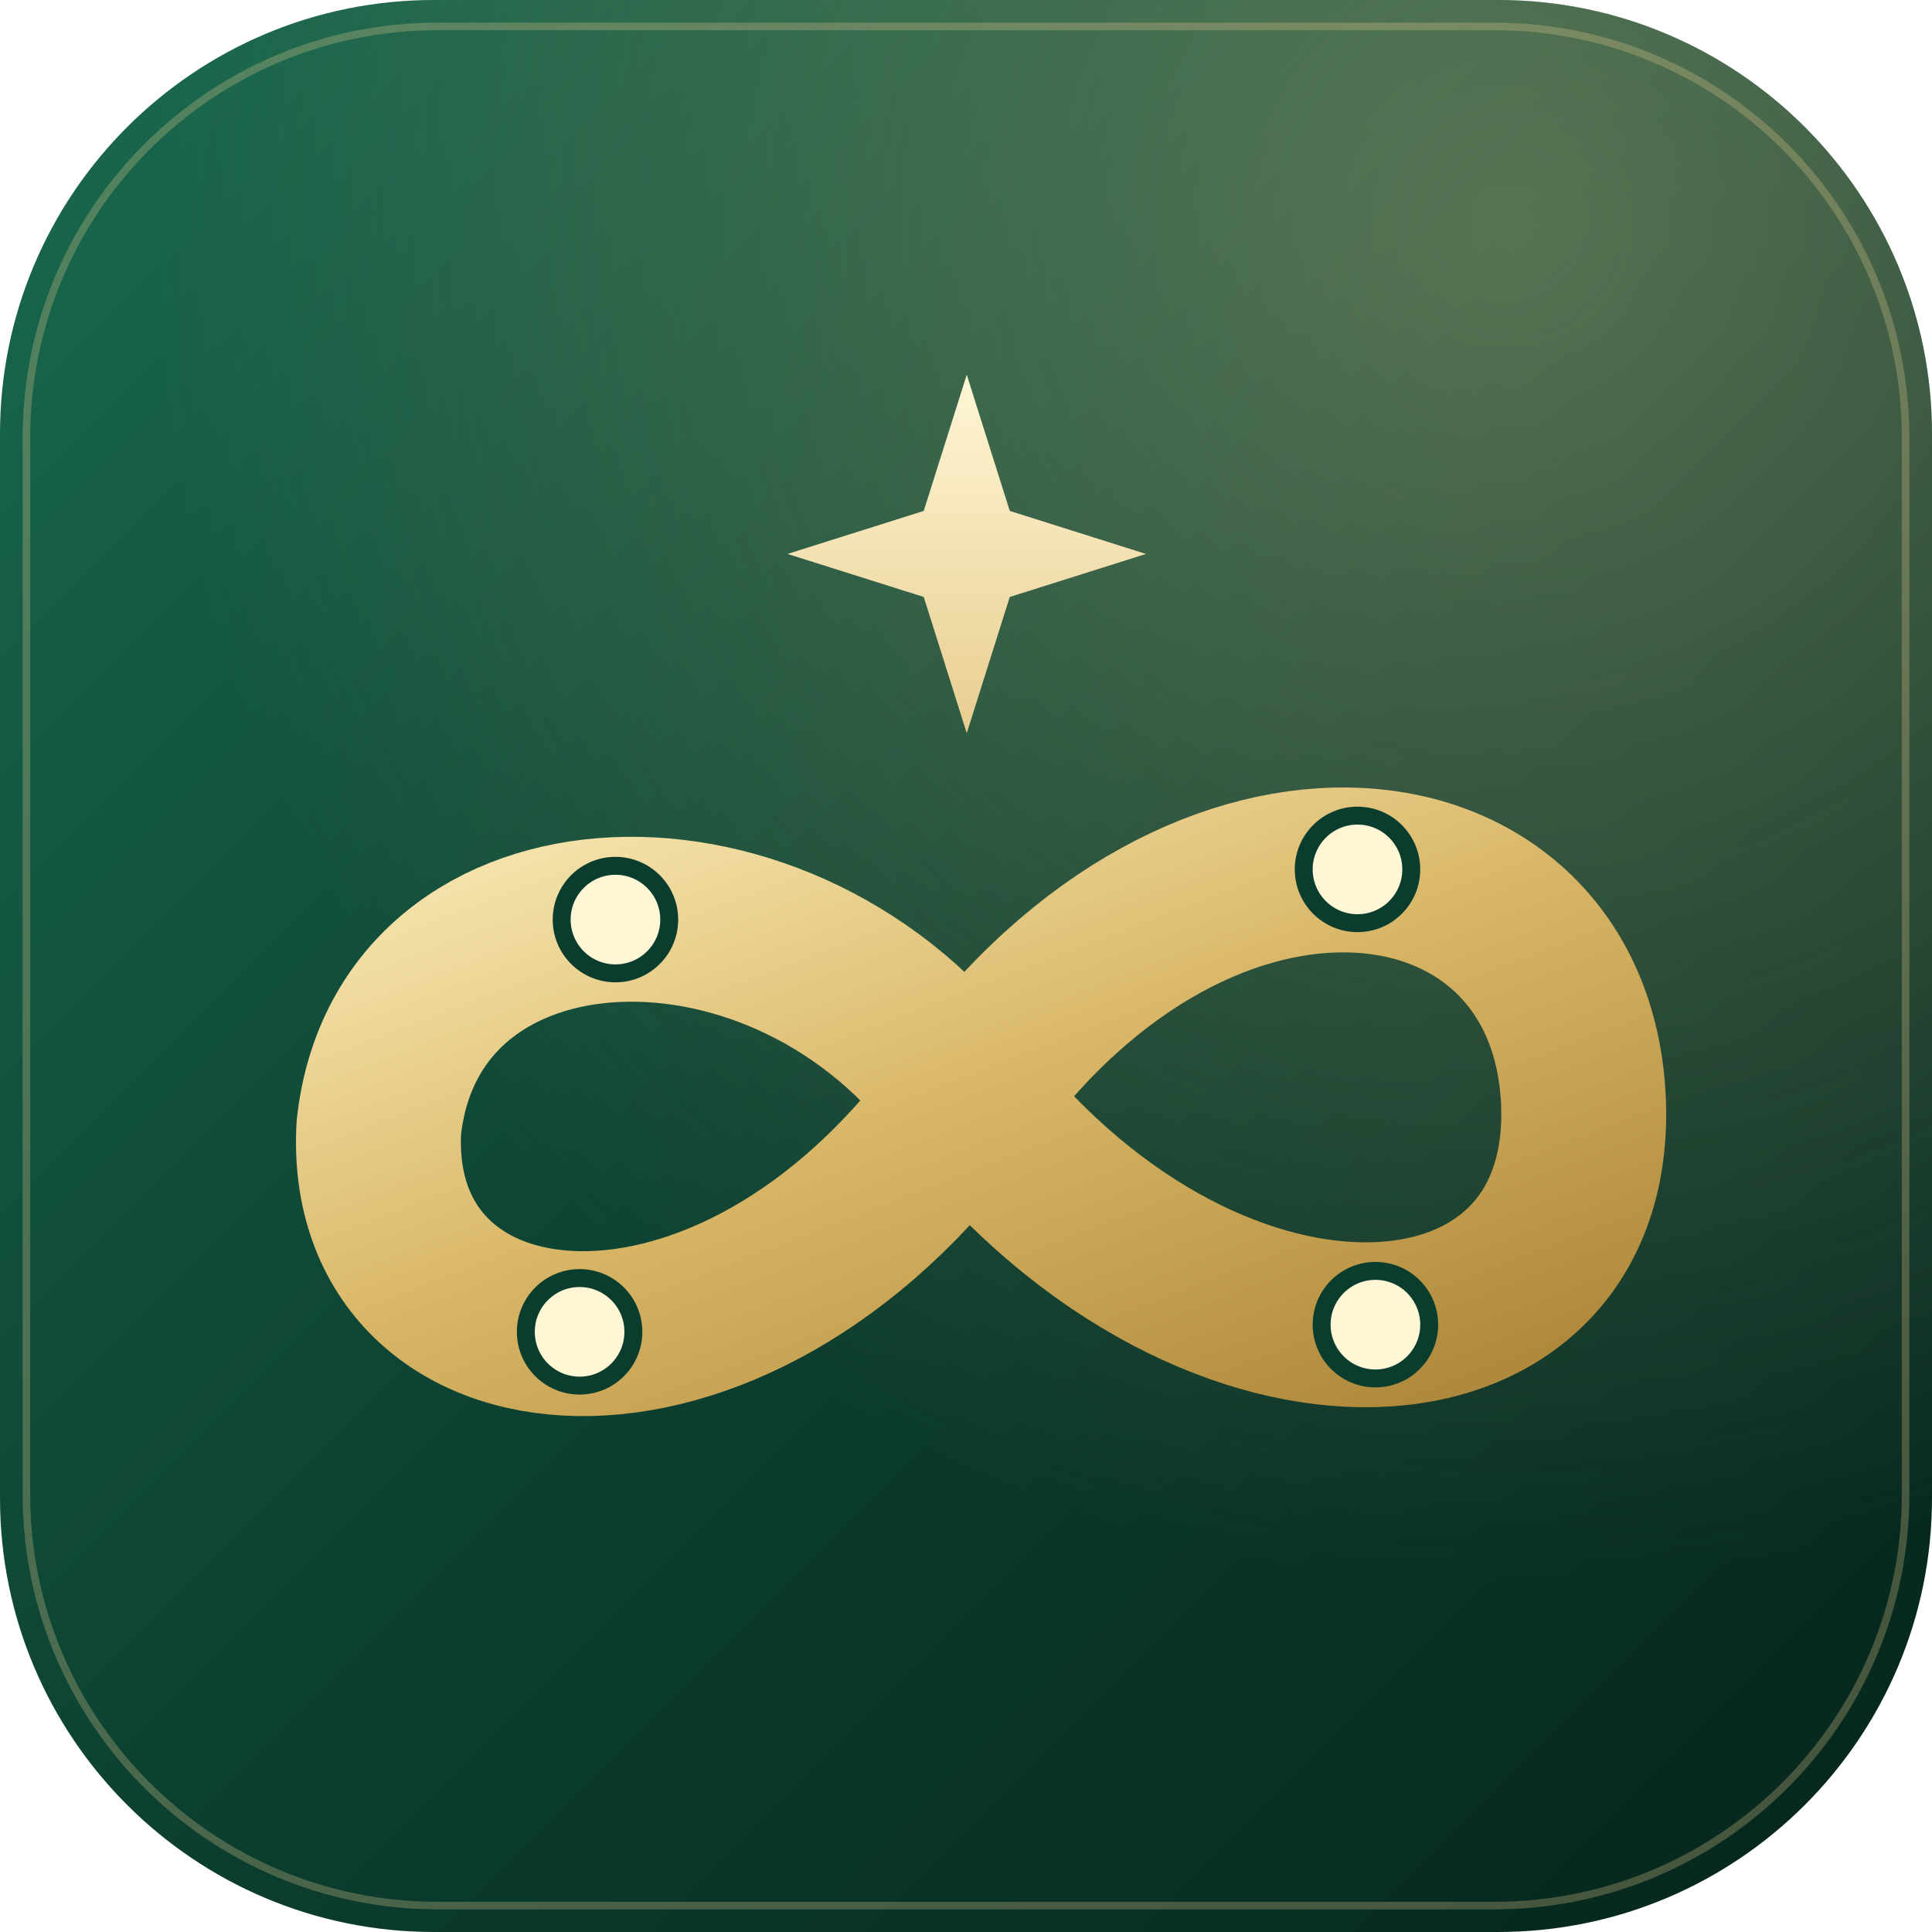
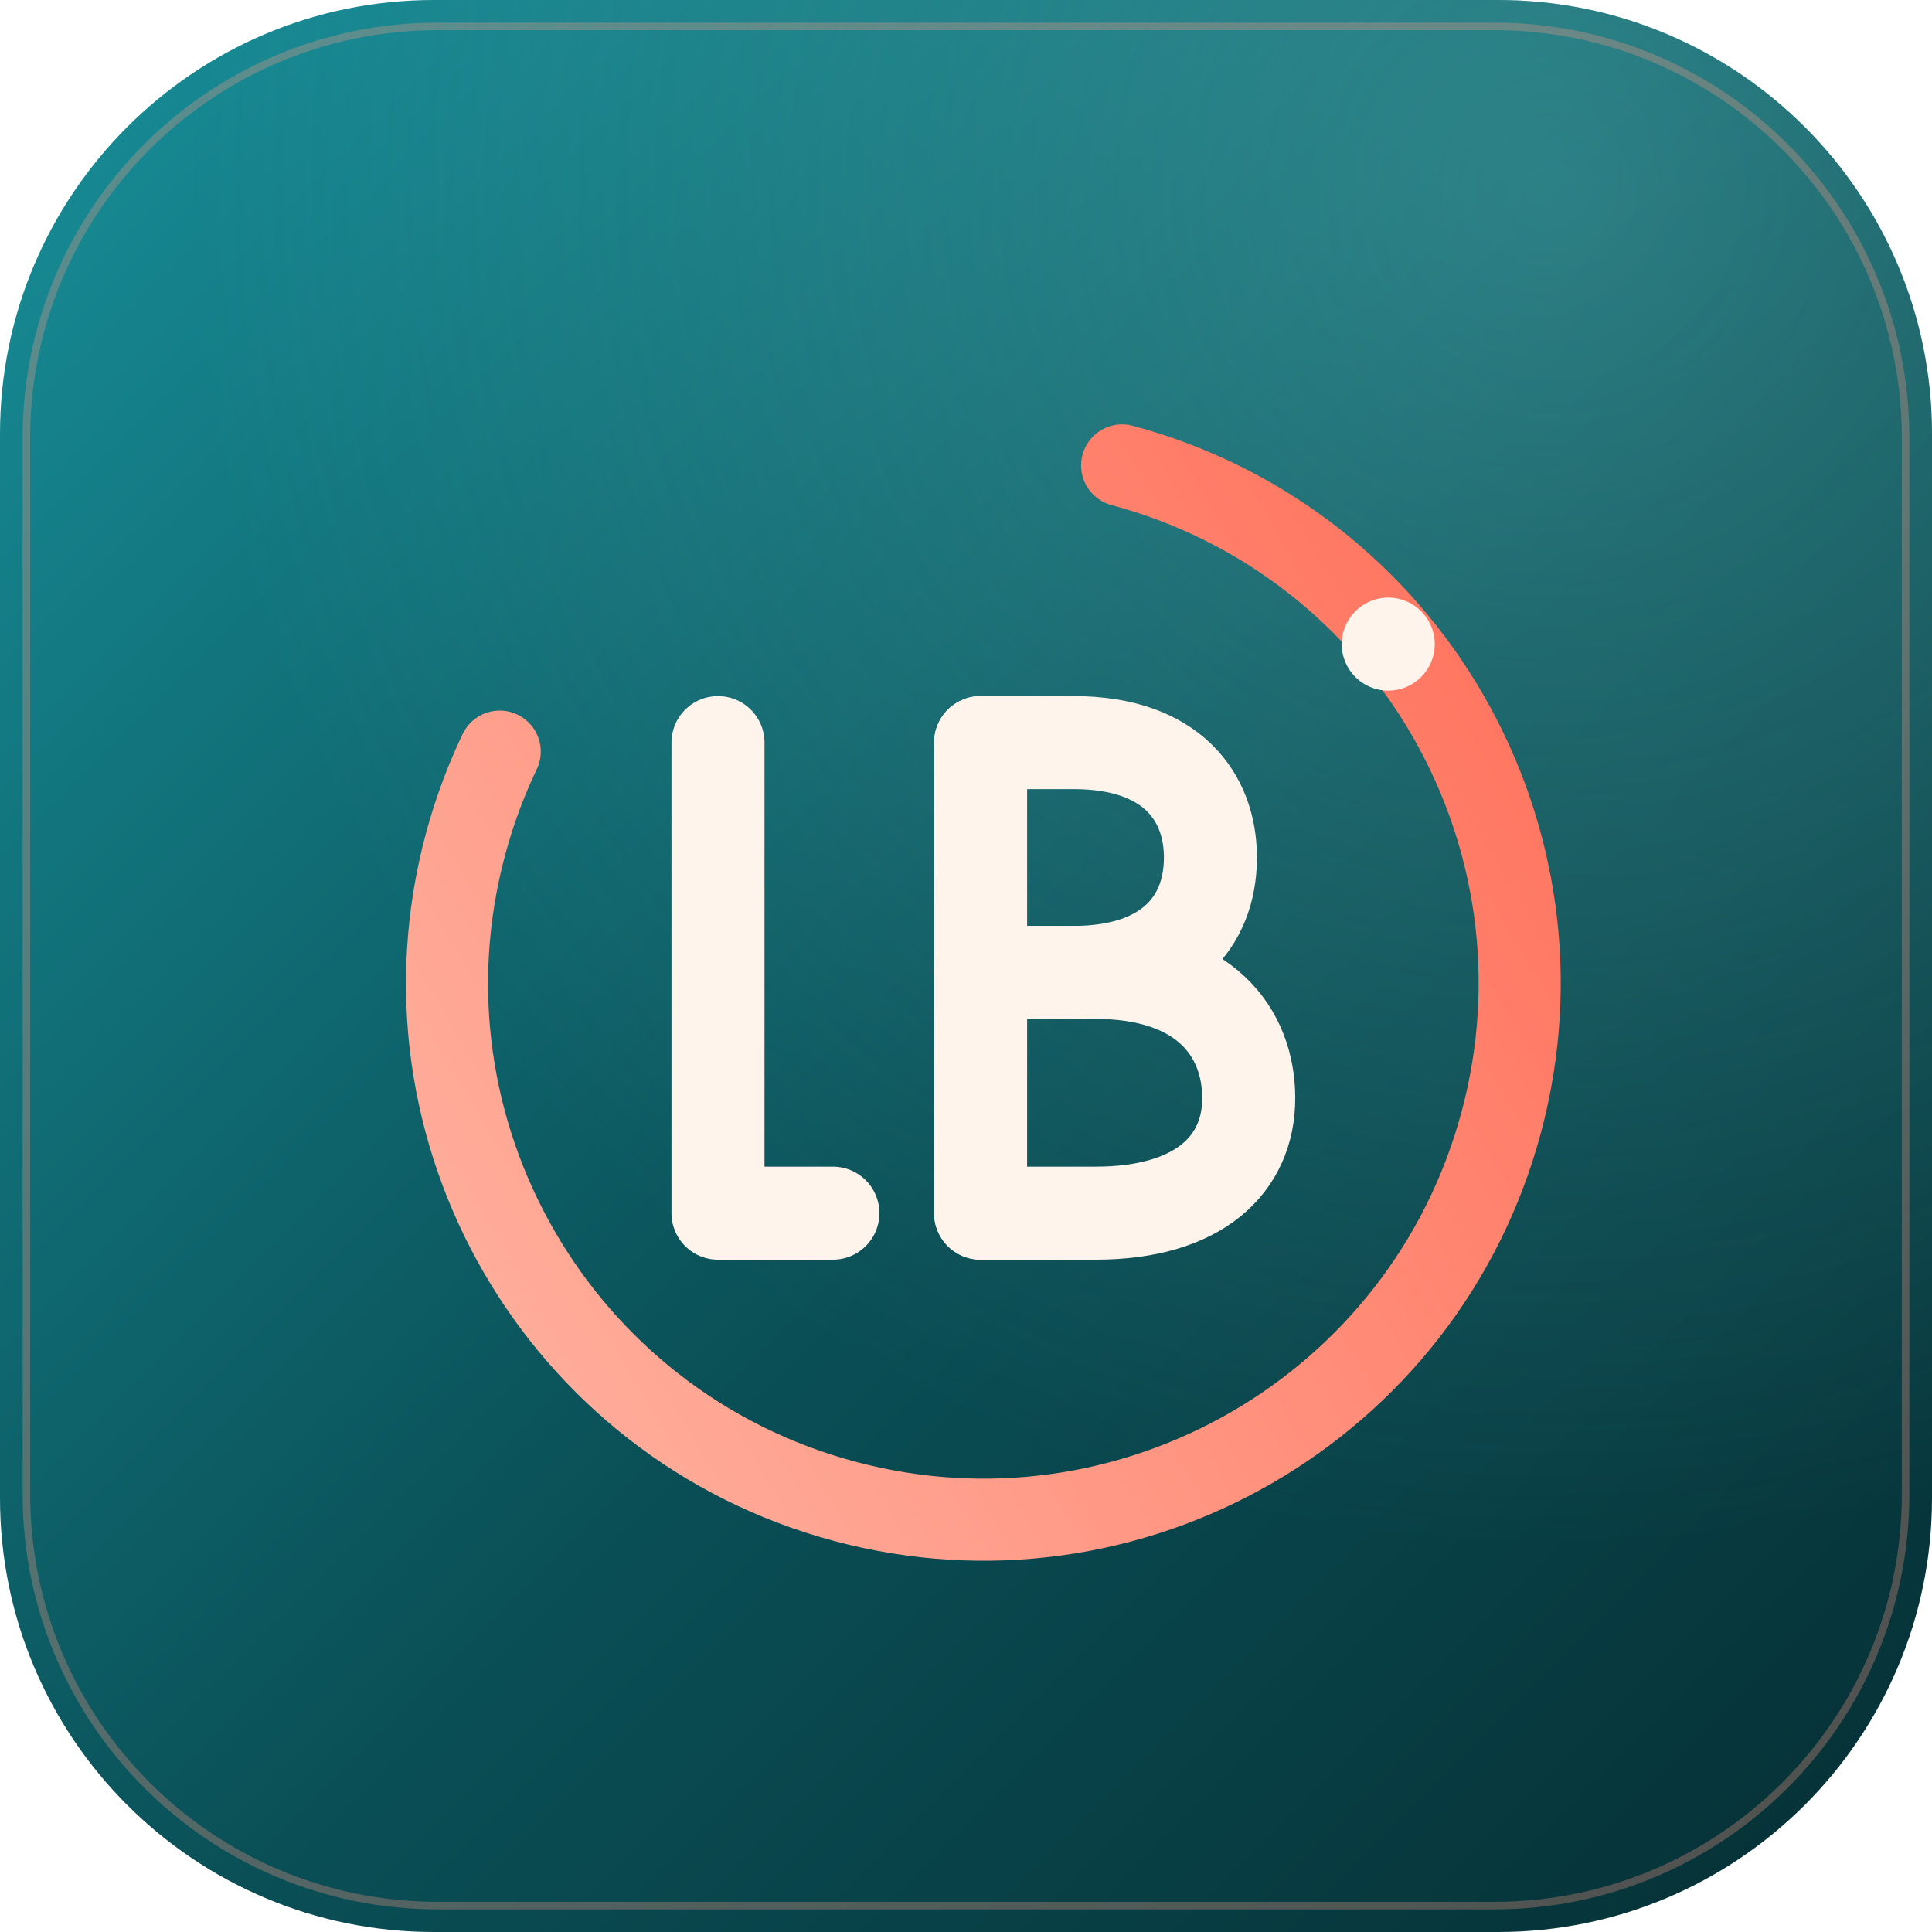
<svg xmlns="http://www.w3.org/2000/svg" viewBox="0 0 1024 1024" role="img" aria-label="Loopy Brains">
  <defs>
    <linearGradient id="bg" x1="0" y1="0" x2="1" y2="1">
-       <stop offset="0" stop-color="#1a6b50" />
-       <stop offset=".55" stop-color="#0b3d2e" />
-       <stop offset="1" stop-color="#06241b" />
+       <stop offset="0" stop-color="#18909a" />
+       <stop offset=".55" stop-color="#0a4f56" />
+       <stop offset="1" stop-color="#052e33" />
    </linearGradient>
-     <radialGradient id="glow" cx=".78" cy=".12" r=".7">
-       <stop offset="0" stop-color="#e8cd8f" stop-opacity=".34" />
-       <stop offset="1" stop-color="#e8cd8f" stop-opacity="0" />
+     <radialGradient id="glow" cx=".8" cy=".1" r=".7">
+       <stop offset="0" stop-color="#7fe3e0" stop-opacity=".28" />
+       <stop offset="1" stop-color="#7fe3e0" stop-opacity="0" />
    </radialGradient>
-     <linearGradient id="lbGold" x1="0" y1="0" x2="1" y2="1">
-       <stop offset="0" stop-color="#f7e6b0" />
-       <stop offset=".5" stop-color="#d8b565" />
-       <stop offset="1" stop-color="#b08a3c" />
-     </linearGradient>
-     <linearGradient id="lbSpark" x1="0" y1="0" x2="0" y2="1">
-       <stop offset="0" stop-color="#fff6d6" />
-       <stop offset="1" stop-color="#e8cd8f" />
-     </linearGradient>
  </defs>
  <rect width="1024" height="1024" rx="230" fill="url(#bg)" />
  <rect width="1024" height="1024" rx="230" fill="url(#glow)" />
-   <rect x="14" y="14" width="996" height="996" rx="218" fill="none" stroke="#e8cd8f" stroke-opacity=".28" stroke-width="4" />
-   <g transform="translate(26 96) scale(1.9)">
-     <path d="M256 292C206 222 100 226 92 300 88 372 190 384 256 292 322 200 424 214 428 292 432 372 326 380 256 292Z" transform="translate(0 -36)" fill="none" stroke="url(#lbGold)" stroke-width="46" stroke-linecap="round" stroke-linejoin="round" />
-     <g fill="#fff6d6" stroke="#0b3d2e" stroke-width="5">
-       <circle cx="158" cy="206" r="15" />
-       <circle cx="365" cy="192" r="15" />
-       <circle cx="370" cy="319" r="15" />
-       <circle cx="148" cy="321" r="15" />
+   <rect x="14" y="14" width="996" height="996" rx="218" fill="none" stroke="#ff9a85" stroke-opacity=".3" stroke-width="4" />
+   <g transform="translate(150 150) scale(1.45)">
+     <defs>
+       <linearGradient id="lbRing" x1="0" y1="0" x2="1" y2="1">
+         <stop offset="0" stop-color="#ffb4a3" />
+         <stop offset="1" stop-color="#ff6f59" />
+       </linearGradient>
+     </defs>
+     <circle cx="256" cy="256" r="196" fill="none" stroke="url(#lbRing)" stroke-width="30" stroke-linecap="round" stroke-dasharray="960 272" transform="rotate(-75 256 256)" />
+     <circle cx="404" cy="132" r="17" fill="#fff4ec" />
+     <g fill="none" stroke="#fff4ec" stroke-width="34" stroke-linecap="round" stroke-linejoin="round" transform="translate(-41 0)">
+       <path d="M200 168V340H242" />
+       <path d="M296 168V340" />
+       <path d="M296 168H330C366 168 380 188 380 210C380 234 364 252 330 252H296" />
+       <path d="M296 252H338C378 252 394 274 394 298C394 322 376 340 338 340H296" />
    </g>
-     <path d="M256 54l12 38 38 12-38 12-12 38-12-38-38-12 38-12z" fill="url(#lbSpark)" />
  </g>
</svg>
